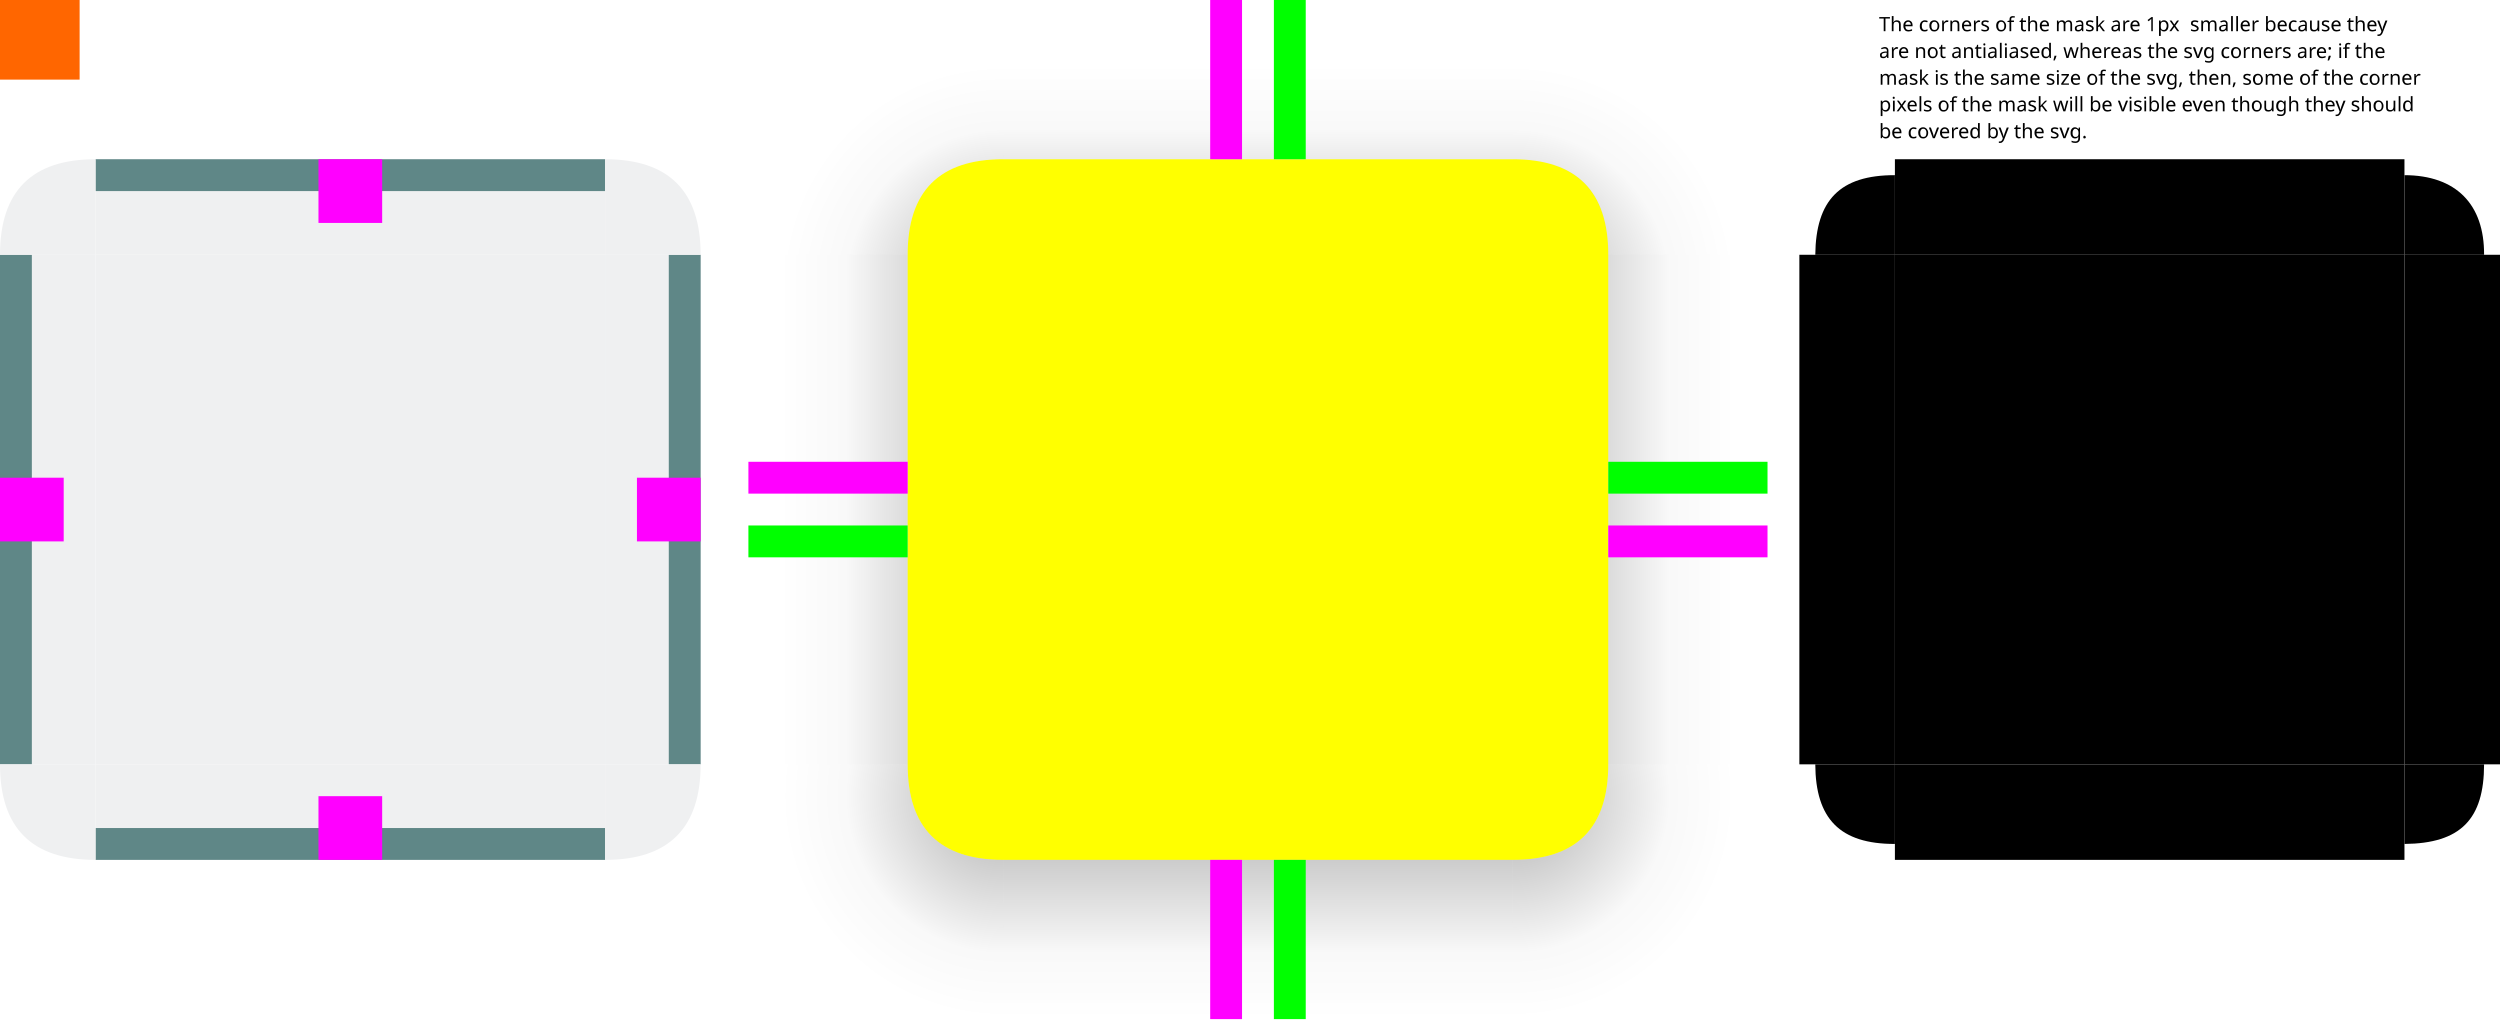
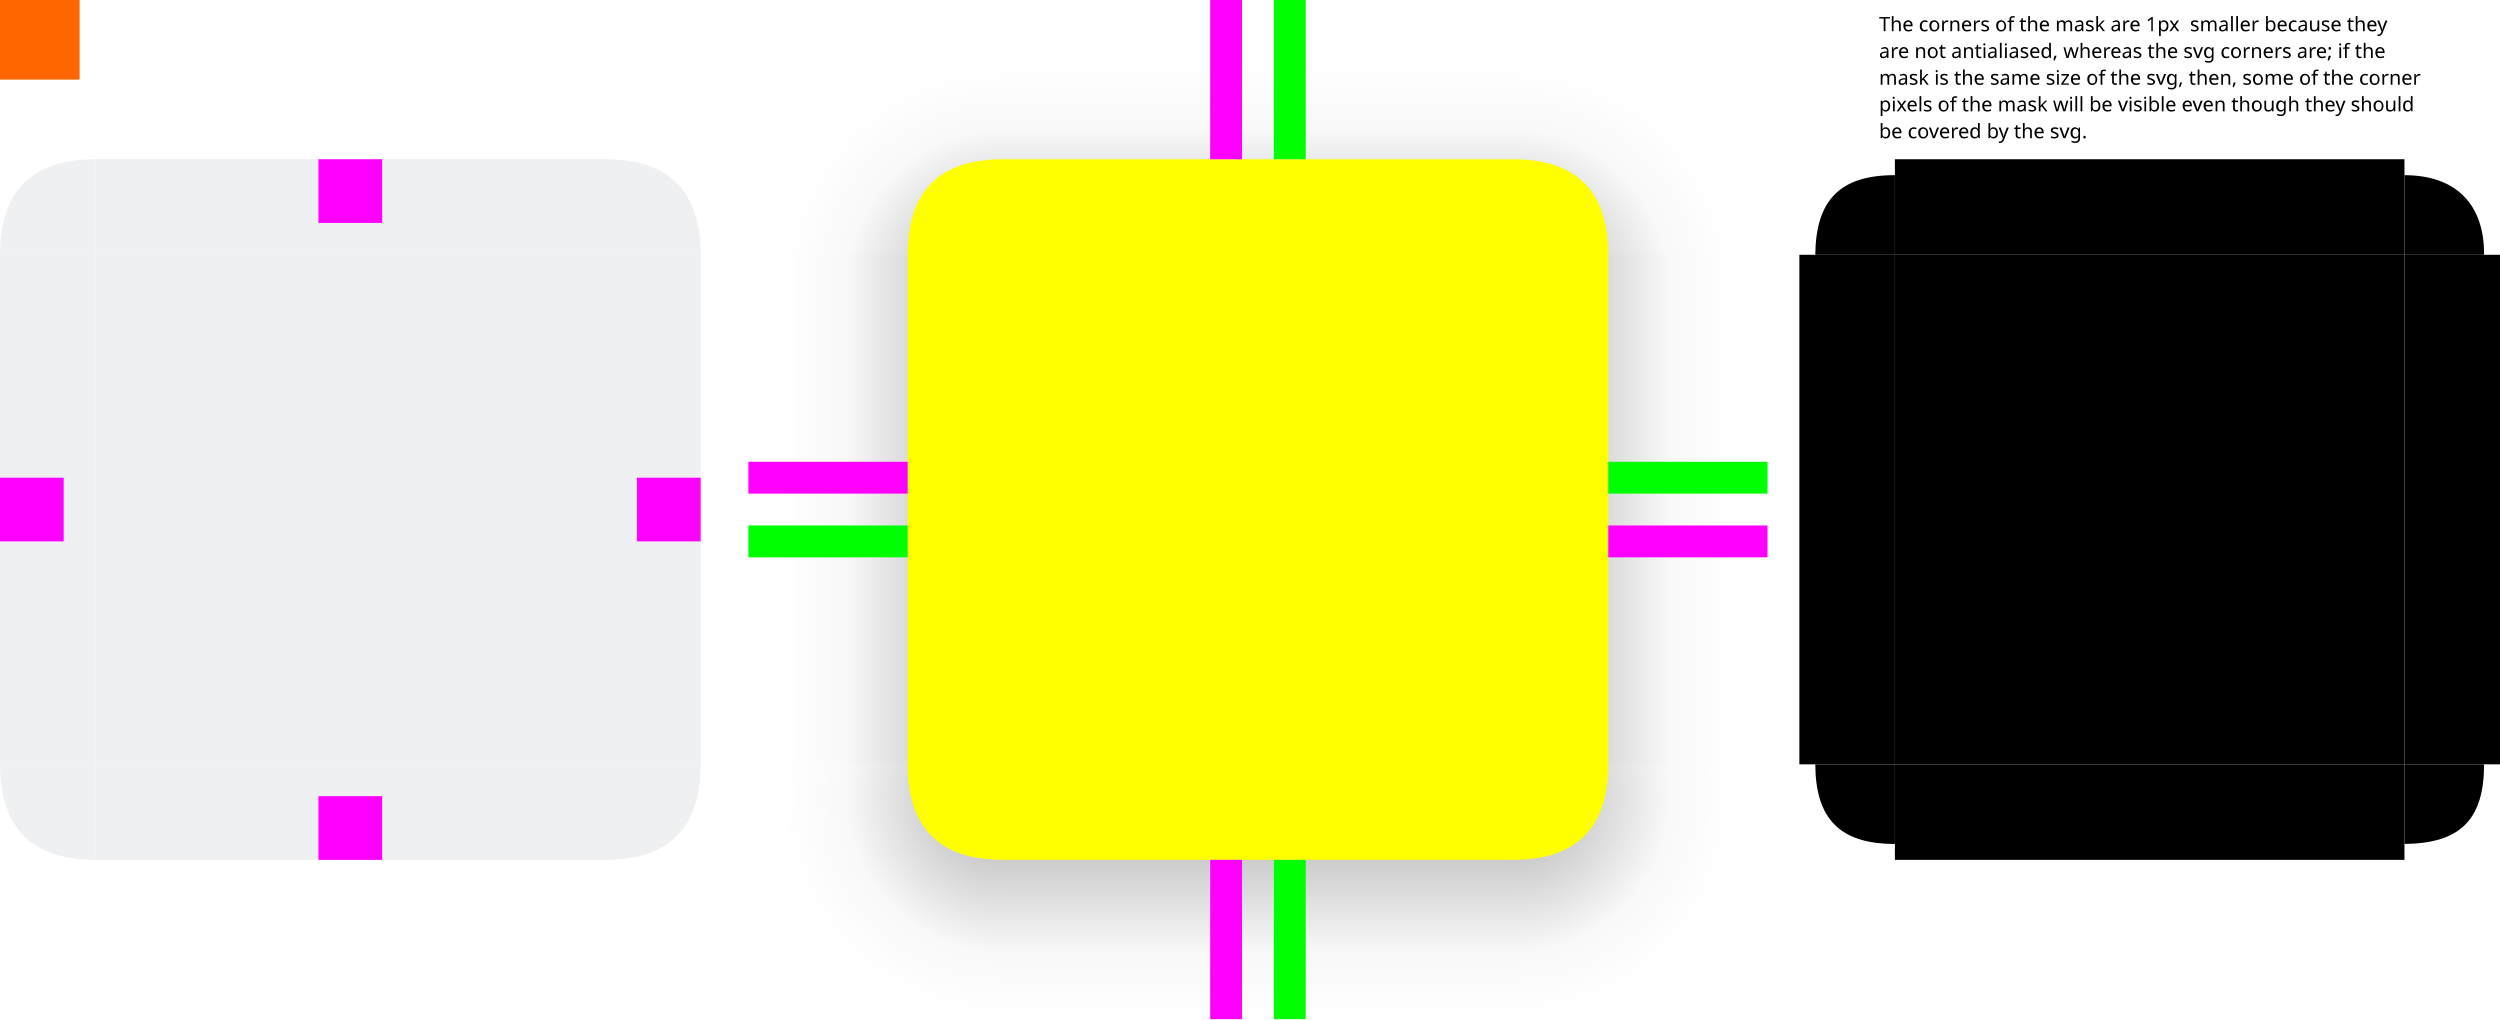
<svg xmlns="http://www.w3.org/2000/svg" xmlns:xlink="http://www.w3.org/1999/xlink" id="svg2" height="64" viewBox="0 0 157 64" width="157" version="1.1">
  <defs id="defs15">
    <style type="text/css" id="current-color-scheme">
            .ColorScheme-Text {
                color:#232629;
                stop-color:#232629;
            }
            .ColorScheme-Background {
                color:#eff0f1;
                stop-color:#eff0f1;
            }
        </style>
    <linearGradient id="shadow-side" gradientUnits="userSpaceOnUse">
      <stop id="stop1762" offset="0" style="stop-color:#000;stop-opacity:.2" />
      <stop id="stop1760" offset=".333" style="stop-color:#000;stop-opacity:.1" />
      <stop id="stop1758" offset=".5" style="stop-color:#000;stop-opacity:.05" />
      <stop id="stop1756" offset=".583" style="stop-color:#000;stop-opacity:.025" />
      <stop id="stop1754" offset="1" style="stop-color:#000;stop-opacity:0" />
    </linearGradient>
    <linearGradient id="shadow-corner" gradientUnits="userSpaceOnUse">
      <stop id="stop11958" offset="0" style="stop-color:#000;stop-opacity:1" />
      <stop id="stop11960" offset=".286" style="stop-color:#000;stop-opacity:.2" />
      <stop id="stop11962" offset=".524" style="stop-color:#000;stop-opacity:.1" />
      <stop id="stop11966" offset=".643" style="stop-color:#000;stop-opacity:.05" />
      <stop id="stop11968" offset=".702" style="stop-color:#000;stop-opacity:.025" />
      <stop id="stop11970" offset="1" style="stop-color:#000;stop-opacity:0" />
    </linearGradient>
    <radialGradient xlink:href="#shadow-corner" id="radialGradient3268-6-6" cx="93.143" cy="50" fx="93.143" fy="50" r="6.5" gradientUnits="userSpaceOnUse" gradientTransform="matrix(0,2.153846,-2.153846,0,107.6923,-202.6154)" />
    <linearGradient xlink:href="#shadow-side" id="linearGradient4945" gradientUnits="userSpaceOnUse" x1="16" y1="14" x2="16" y2="4" />
    <linearGradient xlink:href="#shadow-side" id="linearGradient1734" gradientUnits="userSpaceOnUse" x1="16" y1="6" x2="16" y2="16" />
    <linearGradient xlink:href="#shadow-side" id="linearGradient1984" gradientUnits="userSpaceOnUse" x1="12" y1="16" x2="2" y2="16" />
    <linearGradient xlink:href="#shadow-side" id="linearGradient8667" gradientUnits="userSpaceOnUse" x1="4" y1="16" x2="14" y2="16" />
    <radialGradient xlink:href="#shadow-corner" id="radialGradient3268" cx="95" cy="50" fx="95" fy="50" r="6.5" gradientUnits="userSpaceOnUse" gradientTransform="matrix(0,2.153846,-2.153846,0,107.6923,-202.6154)" />
    <radialGradient xlink:href="#shadow-corner" id="radialGradient3268-4" cx="95" cy="50" fx="95" fy="50" r="6.5" gradientUnits="userSpaceOnUse" gradientTransform="matrix(0,2.153846,-2.153846,0,107.6923,-202.6154)" />
    <radialGradient xlink:href="#shadow-corner" id="radialGradient3268-6" cx="93.143" cy="50" fx="93.143" fy="50" r="6.5" gradientUnits="userSpaceOnUse" gradientTransform="matrix(0,2.153846,-2.153846,0,107.6923,-202.6154)" />
  </defs>
  <g id="shadow-bottomright-9" transform="translate(95,48)" />
  <rect style="color:#eff0f1;fill:currentColor;fill-opacity:1;stroke:none;stop-color:#eff0f1" id="thick-center" width="32" height="32" x="19" y="75" class="ColorScheme-Background" />
  <rect transform="rotate(90)" style="fill:#800080;fill-opacity:1;stroke:none;stroke-width:1.155" id="thick-hint-right-margin" width="4" height="8" x="95" y="-56" />
  <rect transform="rotate(90)" y="-20" x="95" height="8" width="4" id="thick-hint-left-margin" style="fill:#800080;fill-opacity:1;stroke:none;stroke-width:1.155" />
  <rect y="69" x="38" height="8" width="4" id="thick-hint-top-margin" style="fill:#800080;fill-opacity:1;stroke:none;stroke-width:1.155" />
  <rect style="fill:#800080;fill-opacity:1;stroke:none;stroke-width:1.155" id="thick-hint-bottom-margin" width="4" height="8" x="39" y="105" />
  <rect id="hint-tile-center" height="5" style="fill:#ff6600" width="5" x="0" y="0" />
  <g id="top" transform="translate(6,10)">
    <rect id="rect4152" height="6" style="fill:currentColor" class="ColorScheme-Background" width="32" x="0" y="0" />
-     <path style="opacity:1" d="M 0,0 V 2 H 32 V 0 Z" fill="#5f8787" />
  </g>
  <g id="bottom" transform="translate(6,48)">
    <rect id="rect4148" height="6" style="fill:currentColor" class="ColorScheme-Background" width="32" x="0" y="0" />
-     <path style="opacity:1" d="M 0,4 V 6 H 32 V 4 Z" fill="#5f8787" />
  </g>
  <g id="left" transform="translate(0,16)">
    <rect id="rect4144" height="32" style="fill:currentColor" class="ColorScheme-Background" width="6" x="0" y="0" />
-     <path style="opacity:1" d="M 0,32 H 2 V 0 H 0 Z" fill="#5f8787" />
  </g>
  <g id="right" transform="translate(38,16)">
    <rect id="rect4140" height="32" style="fill:currentColor" class="ColorScheme-Background" width="6" x="0" y="0" />
-     <path style="opacity:1" d="M 4,32 H 6 V 0 H 4 Z" fill="#5f8787" />
  </g>
  <g id="center" transform="translate(6,16)">
    <rect id="rect4138" height="32" style="fill:currentColor" class="ColorScheme-Background" width="32" x="0" y="0" />
  </g>
  <g id="topleft" transform="translate(0,10)">
    <path d="M 0,6 H 6 V 0 C 2,0 0,2 0,6 Z" style="fill:currentColor" class="ColorScheme-Background" id="path3115" />
  </g>
  <g id="topright" transform="translate(38,10)">
    <path d="M 0,0 V 6 H 6 C 6,2 4,0 0,0 Z" style="fill:currentColor" class="ColorScheme-Background" id="path3118" />
  </g>
  <g id="bottomleft" transform="translate(0,48)">
    <path d="M 6,6 V 0 H 0 c 0,4 2,6 6,6 z" style="fill:currentColor" class="ColorScheme-Background" id="path3124" />
  </g>
  <g id="bottomright" transform="translate(38,48)">
    <path d="M 0,6 V 0 H 6 C 6,4 4,6 0,6 Z" style="fill:currentColor" class="ColorScheme-Background" id="path3121" />
  </g>
  <rect id="hint-top-margin" height="4" style="fill:#ff00ff;stroke-width:1" width="4" x="20" y="10" />
  <rect id="hint-bottom-margin" height="4" style="fill:#ff00ff;stroke-width:1" width="4" x="20" y="50" />
  <rect id="hint-right-margin" height="4" style="fill:#ff00ff;stroke-width:1" width="4" x="40" y="30" />
  <rect id="hint-left-margin" height="4" style="fill:#ff00ff;stroke-width:1" width="4" x="0" y="30" />
  <rect id="hint-top-inset" height="9.9999999e-09" style="fill:#00ff00" width="4" x="20" y="10" />
  <rect id="hint-bottom-inset" height="9.9999999e-09" style="fill:#00ff00" width="4" x="20" y="54" />
  <rect id="hint-left-inset" height="4" style="fill:#00ff00" width="9.9999999e-09" x="0" y="30" />
  <rect id="hint-right-inset" height="4" style="fill:#00ff00" width="9.9999999e-09" x="44" y="30" />
  <rect id="mask-top" height="6" width="32" x="119" y="10" />
  <rect id="mask-center" height="32" width="32" x="119" y="16" />
  <rect id="mask-bottom" height="6" transform="scale(1,-1)" width="32" x="119" y="-54" />
  <rect id="mask-left" height="32" width="6" x="113" y="16" />
  <rect id="mask-right" height="32" width="6" x="151" y="16" />
  <path id="mask-topleft" d="m 114,16 h -1 6 v -6 1 c -3.457,-0.005 -4.963,1.573 -5,5 z" />
  <g id="shadow-center" transform="translate(63,16)">
    <rect id="rect4908" height="32" style="opacity:0.001;fill-opacity:0.001" width="32" x="0" y="0" />
  </g>
  <path style="fill:#ffff00;stroke-width:2;stroke-linecap:round" d="m 63,10 h 32 c 4,0 6,2 6,6 v 32 c 0,4 -2,6 -6,6 H 63 c -4,0 -6,-2 -6,-6 V 16 c 0,-4 2,-6 6,-6 z" id="path838" />
  <g id="shadow-topleft" transform="rotate(180,31.5,8)">
    <path d="M 0,6 V 0 H 6 C 6,4 4,6 0,6 Z" style="opacity:0.001;fill:#000000;fill-opacity:0.004" id="path95-4-2" />
    <path id="path2368-7-5" style="fill:url(#radialGradient3268-6-6);fill-opacity:1;fill-rule:evenodd;stroke-width:1" d="M 6,0 C 6,4 4,6 0,6 V 16 H 3 C 10.18,16 16,10.18 16,3 V 0 Z" />
  </g>
  <g id="shadow-top" transform="translate(63)">
    <rect id="st" height="10" width="32" style="fill:url(#linearGradient4945);fill-opacity:1" x="0" y="0" />
    <rect id="rect1546" height="6" style="opacity:0.001;fill:#000000;fill-opacity:0.004;fill-rule:evenodd" width="32" y="10" x="0" />
  </g>
  <g id="shadow-bottom" transform="translate(63,48)">
    <rect id="rect1546-6" height="6" style="opacity:0.001;fill:#000000;fill-opacity:0.004;fill-rule:evenodd" width="32" x="0" y="0" />
    <rect id="sb" height="10" width="32" y="6" style="fill:url(#linearGradient1734);fill-opacity:1" x="0" />
  </g>
  <g id="shadow-left" transform="translate(47,16)">
    <rect id="sl" height="32" width="10" style="fill:url(#linearGradient1984);fill-opacity:1" x="0" y="0" />
    <rect id="rect1546-3-7" height="32" style="opacity:0.001;fill:#000000;fill-opacity:0.004;fill-rule:evenodd" width="6" x="10" y="0" />
  </g>
  <g id="shadow-right" transform="translate(95,16)">
    <rect id="rect1546-3" height="32" style="opacity:0.001;fill:#000000;fill-opacity:0.004;fill-rule:evenodd" width="6" x="0" y="0" />
    <rect id="sr" height="32" width="10" x="6" style="fill:url(#linearGradient8667);fill-opacity:1" y="0" />
  </g>
  <rect id="shadow-hint-top-margin" height="10" style="fill:#ff00ff" width="2" x="76" y="0" />
  <rect id="shadow-hint-bottom-margin" height="10" style="fill:#ff00ff" width="2" x="76" y="54" />
  <rect id="shadow-hint-right-margin" height="2" style="fill:#ff00ff" width="10" x="101" y="33" />
  <rect id="shadow-hint-left-margin" height="2" style="fill:#ff00ff" width="10" x="47" y="29" />
  <rect id="shadow-hint-top-inset" height="10" style="fill:#00ff00" width="2" x="80" y="0" />
  <rect id="shadow-hint-bottom-inset" height="10" style="fill:#00ff00" width="2" x="80" y="54" />
  <rect id="shadow-hint-right-inset" height="2" style="fill:#00ff00" width="10" x="101" y="29" />
  <rect id="shadow-hint-left-inset" height="2" style="fill:#00ff00" width="10" x="47" y="33" />
  <g id="shadow-bottomright" transform="translate(95,48)">
    <path d="M 0,6 V 0 H 6 C 6,3.999 3.98,6 0,6 Z" style="opacity:0.001;fill:#000000;fill-opacity:0.004" id="path95" />
    <path id="path2368" style="fill:url(#radialGradient3268);fill-opacity:1;fill-rule:evenodd;stroke-width:1" d="M 6,0 C 6,4 4,6 0,6 V 16 H 3 C 10.18,16 16,10.18 16,3 V 0 Z" />
  </g>
  <g id="shadow-bottomleft" transform="matrix(-1,0,0,1,63,48)">
    <path d="M 3,6 H 0 V 0 H 6 V 3 C 6,4.657 4.657,6 3,6 Z" style="opacity:0.001;fill:#000000;fill-opacity:0.004" id="path95-1" />
    <path id="path2368-0" style="fill:url(#radialGradient3268-4);fill-opacity:1;fill-rule:evenodd;stroke-width:1" d="M 6,0 C 6,3.999 3.995,6 0,6 V 16 H 3 C 10.18,16 16,10.18 16,3 V 0 Z" />
  </g>
  <g id="shadow-topright" transform="matrix(1,0,0,-1,95,16)">
    <path d="M 3,6 H 0 V 0 H 6 V 3 C 6,4.657 4.657,6 3,6 Z" style="opacity:0.001;fill:#000000;fill-opacity:0.004" id="path95-4" />
    <path id="path2368-7" style="fill:url(#radialGradient3268-6);fill-opacity:1;fill-rule:evenodd;stroke-width:1" d="M 6,0 C 6,3.988 3.974,6 0,6 V 16 H 3 C 10.18,16 16,10.18 16,3 V 0 Z" />
  </g>
  <path id="mask-topright" d="m 156,16 h 1 -6 v -6 1 c 3.233,0.006 5.021,1.824 5,5 z" />
  <path id="mask-bottomright" d="m 156,48 h 1 -6 v 6 -1 c 3.531,-0.032 5,-1.554 5,-5 z" />
  <path id="mask-bottomleft" d="m 114,48 h -1 6 v 6 -1 c -3.457,0.005 -4.984,-1.58 -5,-5 z" />
  <text xml:space="preserve" style="font-stretch:condensed;font-size:1.252px;font-family:Impact;-inkscape-font-specification:'Impact Condensed';text-align:start;text-anchor:start;fill:#ff0000;stroke:#000000;stroke-width:5.729;stroke-linecap:round" x="118" y="1.958" id="text1204">
    <tspan id="tspan1202" x="118" y="1.958" style="font-style:normal;font-variant:normal;font-weight:normal;font-stretch:normal;font-size:1.252px;font-family:'Noto Sans';-inkscape-font-specification:'Noto Sans';text-align:start;text-anchor:start;fill:#000000;stroke:none;stroke-width:5.729">The corners of the mask are 1px  smaller because they</tspan>
    <tspan x="118" y="3.637" style="font-style:normal;font-variant:normal;font-weight:normal;font-stretch:normal;font-size:1.252px;font-family:'Noto Sans';-inkscape-font-specification:'Noto Sans';text-align:start;text-anchor:start;fill:#000000;stroke:none;stroke-width:5.729" id="tspan1358">are not antialiased, whereas the svg corners are; if the</tspan>
    <tspan x="118" y="5.317" style="font-style:normal;font-variant:normal;font-weight:normal;font-stretch:normal;font-size:1.252px;font-family:'Noto Sans';-inkscape-font-specification:'Noto Sans';text-align:start;text-anchor:start;fill:#000000;stroke:none;stroke-width:5.729" id="tspan1360">mask is the same size of the svg, then, some of the corner</tspan>
    <tspan x="118" y="6.996" style="font-style:normal;font-variant:normal;font-weight:normal;font-stretch:normal;font-size:1.252px;font-family:'Noto Sans';-inkscape-font-specification:'Noto Sans';text-align:start;text-anchor:start;fill:#000000;stroke:none;stroke-width:5.729" id="tspan1362">pixels of the mask will be visible even though they should</tspan>
    <tspan x="118" y="8.676" style="font-style:normal;font-variant:normal;font-weight:normal;font-stretch:normal;font-size:1.252px;font-family:'Noto Sans';-inkscape-font-specification:'Noto Sans';text-align:start;text-anchor:start;fill:#000000;stroke:none;stroke-width:5.729" id="tspan1364">be covered by the svg.</tspan>
  </text>
</svg>
